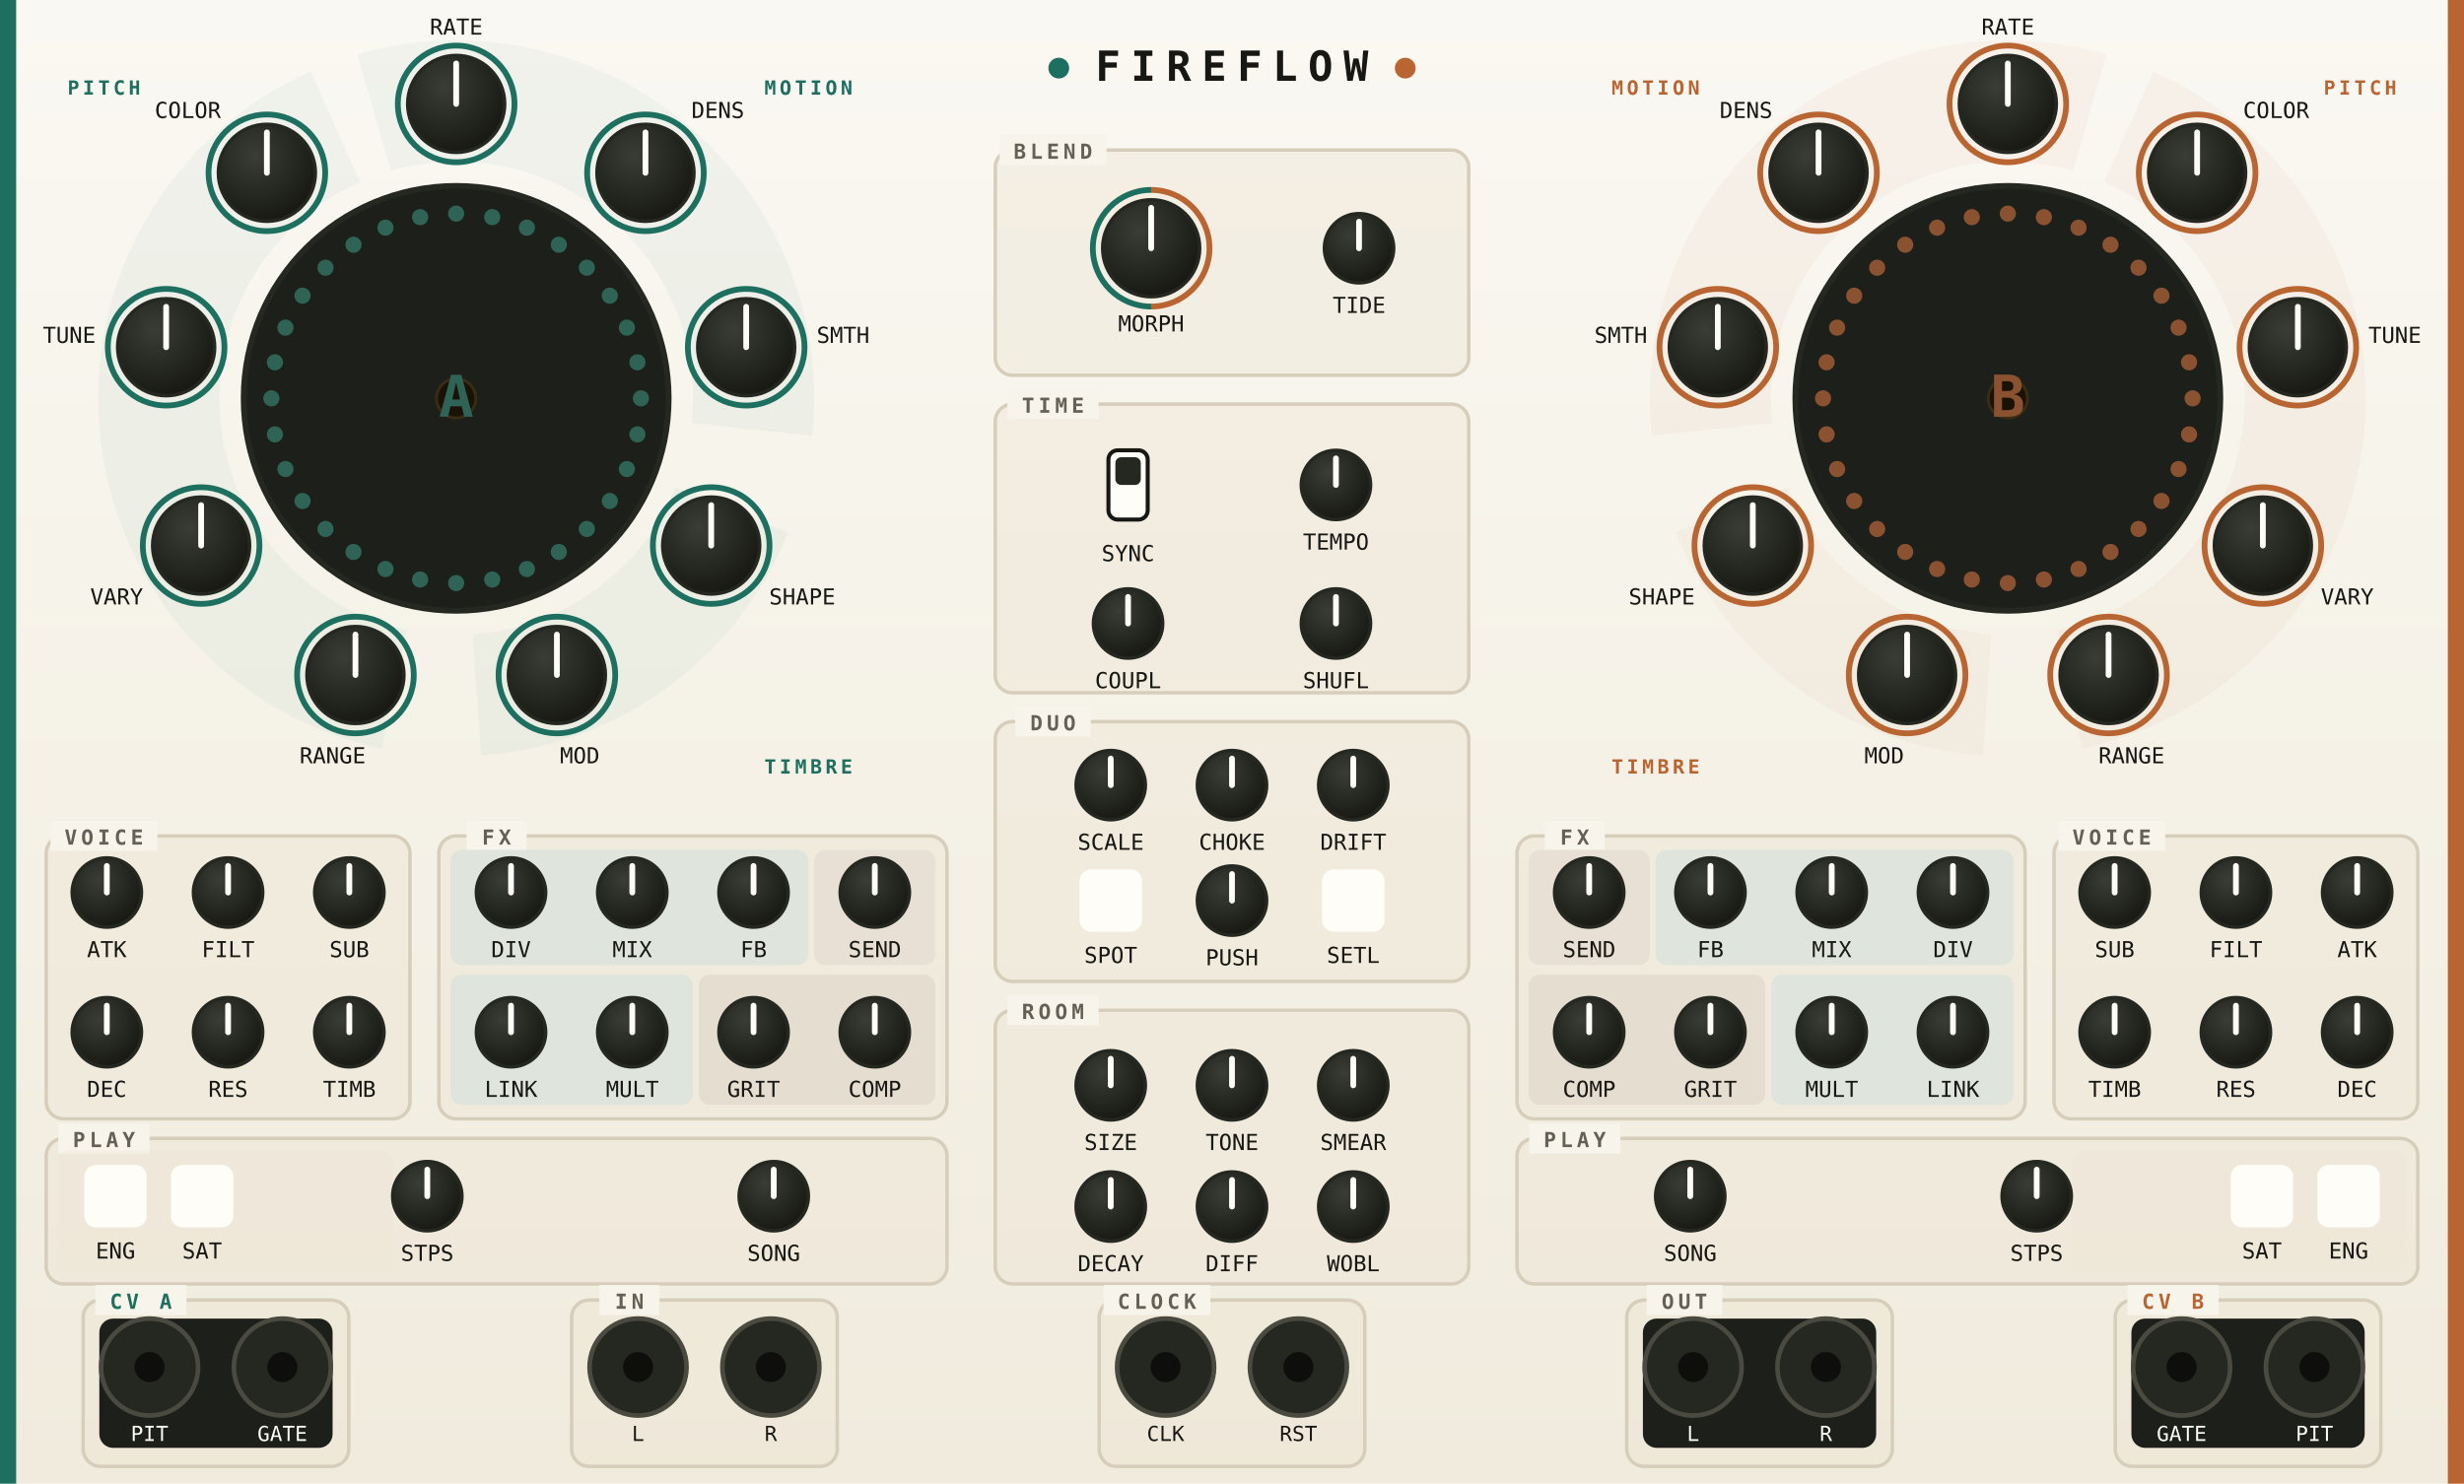
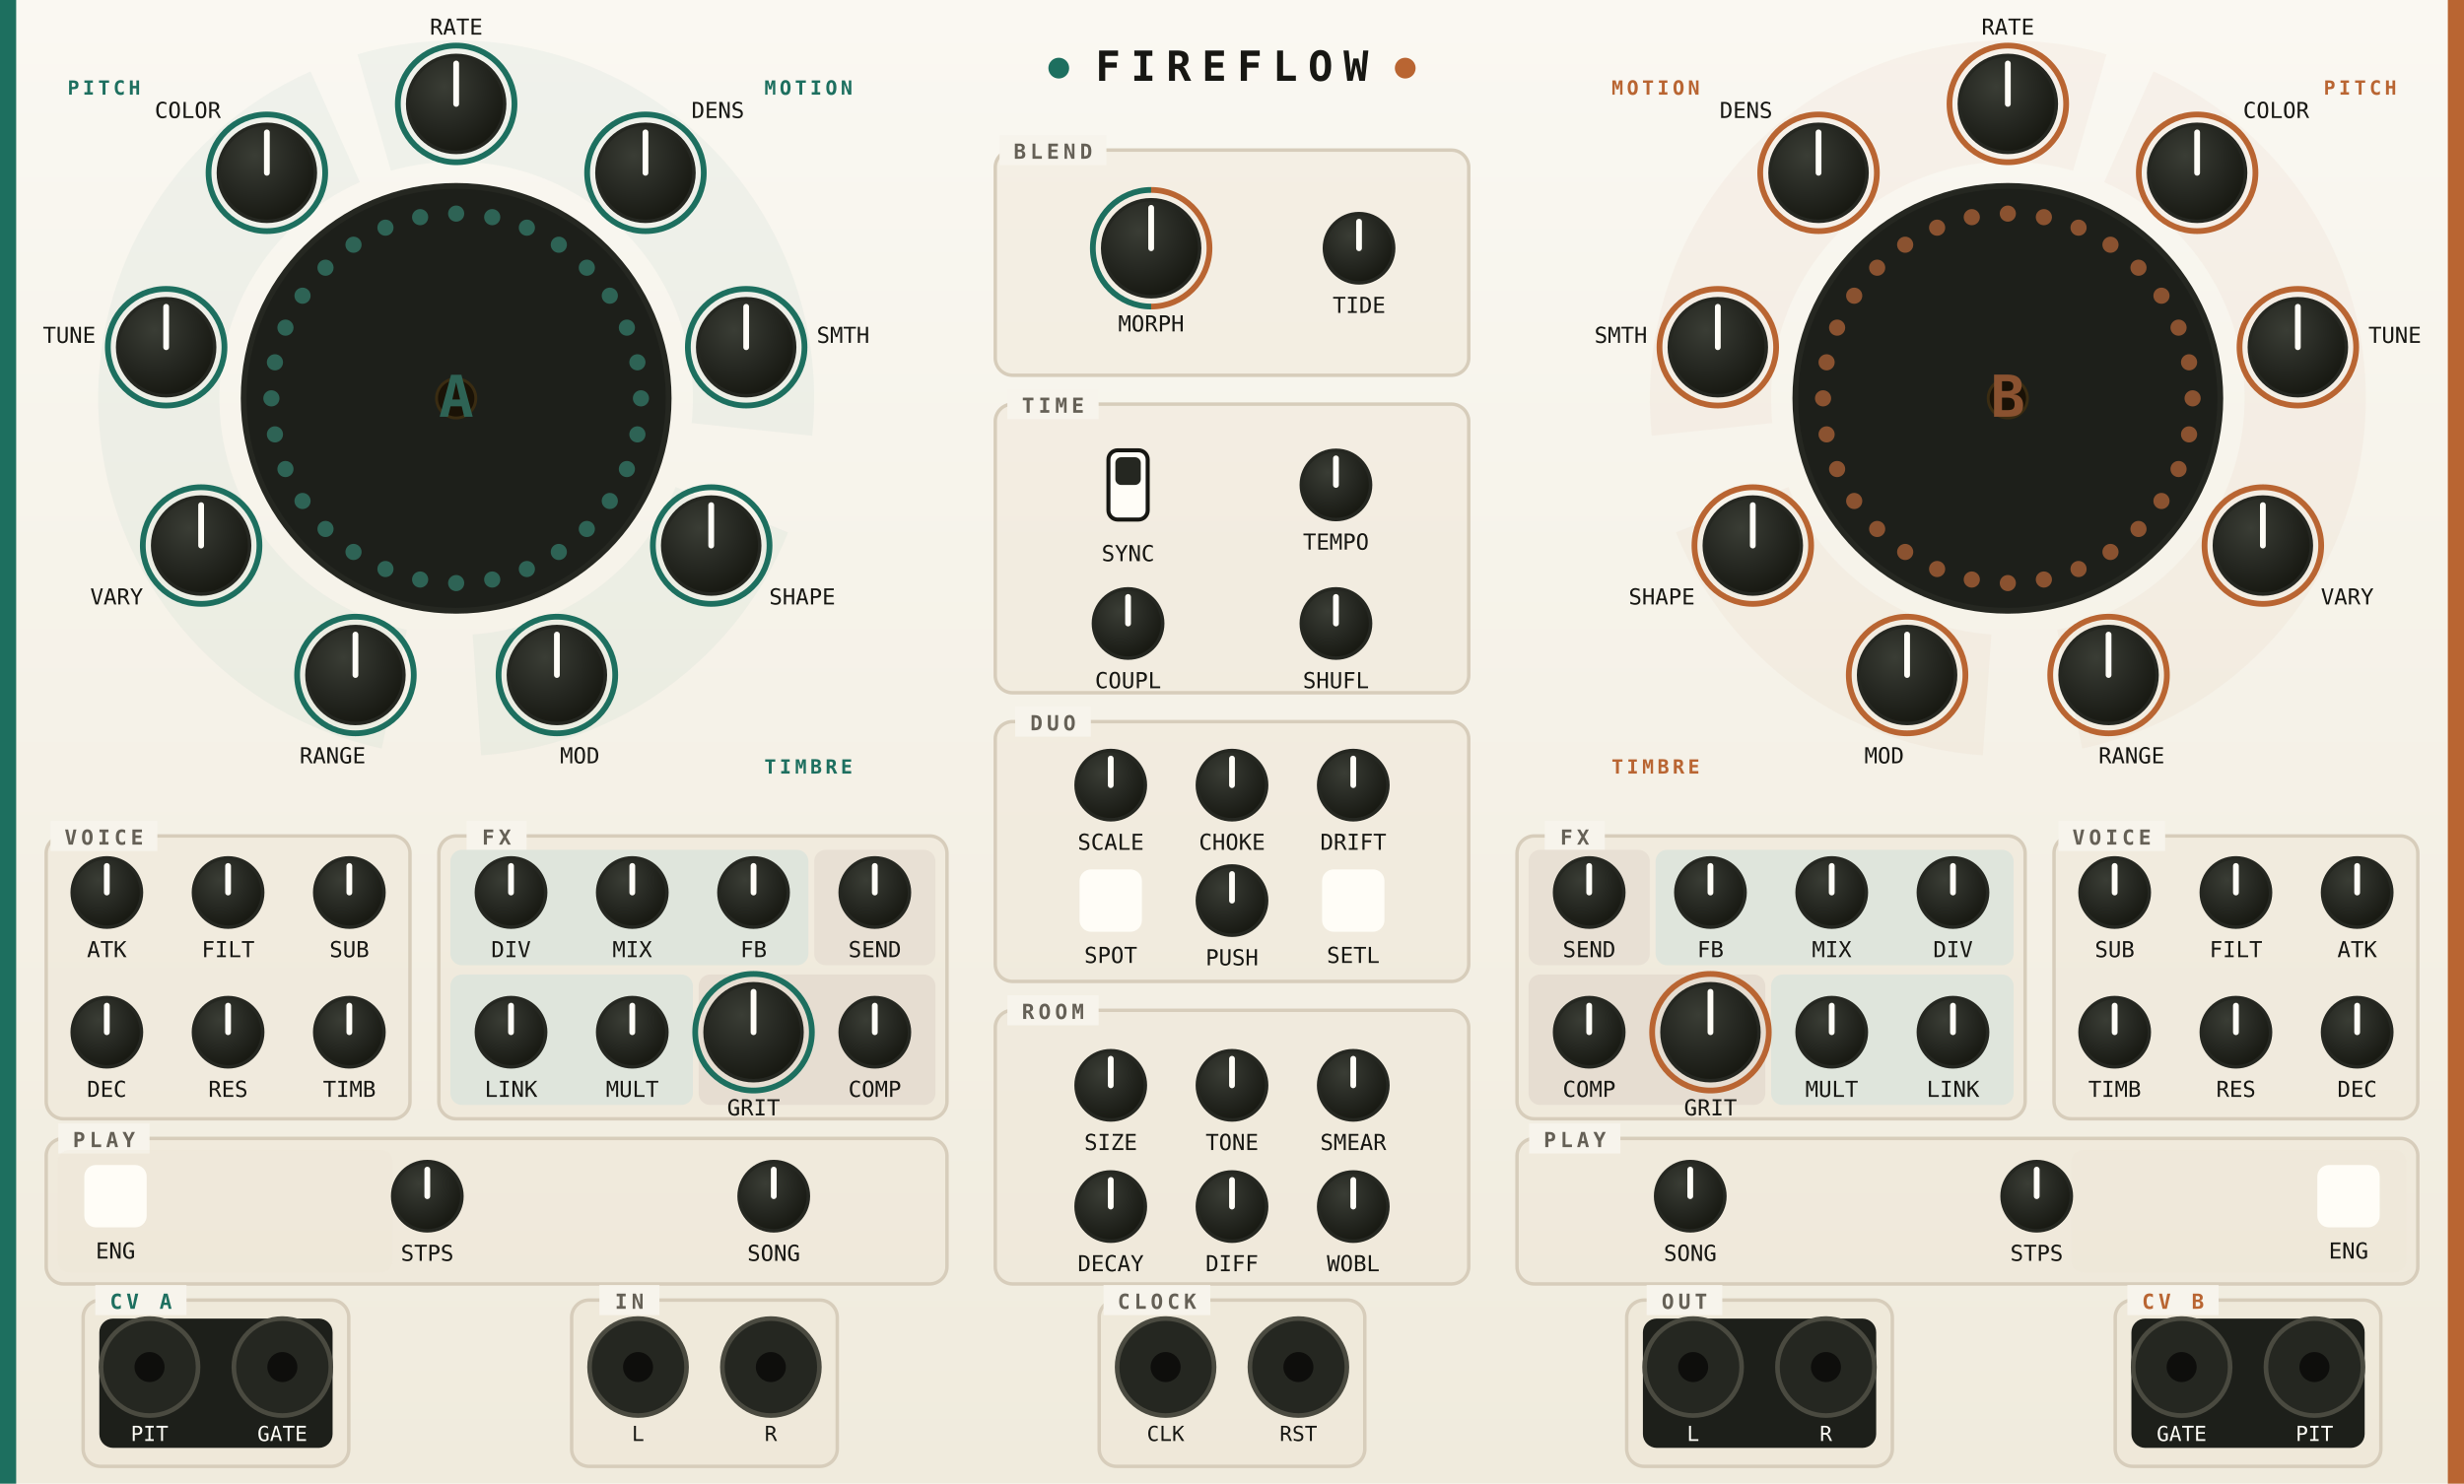
<svg xmlns="http://www.w3.org/2000/svg" width="213.360mm" height="128.500mm" viewBox="0 0 213.360 128.500">
  <defs>
    <radialGradient id="knobCap" cx="38%" cy="32%" r="75%">
      <stop offset="0%" stop-color="#3a3d35" />
      <stop offset="55%" stop-color="#252721" />
      <stop offset="100%" stop-color="#15160f" />
    </radialGradient>
    <linearGradient id="plate" x1="0" y1="0" x2="0" y2="1">
      <stop offset="0%" stop-color="#faf8f2" />
      <stop offset="100%" stop-color="#f0ebdd" />
    </linearGradient>
  </defs>
  <rect x="0" y="0" width="213.360" height="128.500" fill="url(#plate)" />
  <rect x="0" y="0" width="1.4" height="128.500" fill="#1d6f5f" />
  <rect x="211.960" y="0" width="1.4" height="128.500" fill="#b96532" />
  <path d="M 30.955 4.701 A 31.000 31.000 0 0 1 70.330 37.740 L 59.888 36.643 A 20.500 20.500 0 0 0 33.849 14.794 Z" fill="#1d6f5f" opacity="0.045" />
  <path d="M 68.243 46.113 A 31.000 31.000 0 0 1 41.662 65.424 L 40.930 54.950 A 20.500 20.500 0 0 0 58.507 42.179 Z" fill="#1d6f5f" opacity="0.045" />
  <path d="M 33.055 64.823 A 31.000 31.000 0 0 1 26.891 6.180 L 31.162 15.772 A 20.500 20.500 0 0 0 35.238 54.552 Z" fill="#1d6f5f" opacity="0.045" />
  <path d="M 143.030 37.740 A 31.000 31.000 0 0 1 182.405 4.701 L 179.511 14.794 A 20.500 20.500 0 0 0 153.472 36.643 Z" fill="#b96532" opacity="0.045" />
  <path d="M 171.698 65.424 A 31.000 31.000 0 0 1 145.117 46.113 L 154.853 42.179 A 20.500 20.500 0 0 0 172.430 54.950 Z" fill="#b96532" opacity="0.045" />
  <path d="M 186.469 6.180 A 31.000 31.000 0 0 1 180.305 64.823 L 178.122 54.552 A 20.500 20.500 0 0 0 182.198 15.772 Z" fill="#b96532" opacity="0.045" />
  <circle cx="39.500" cy="34.500" r="18.400" fill="#1d1f1a" stroke="#252721" stroke-width="0.5" />
  <circle cx="39.500" cy="18.500" r="0.7" fill="#2e6355" />
  <circle cx="42.621" cy="18.807" r="0.7" fill="#2e6355" />
  <circle cx="45.623" cy="19.718" r="0.7" fill="#2e6355" />
  <circle cx="48.389" cy="21.196" r="0.7" fill="#2e6355" />
  <circle cx="50.814" cy="23.186" r="0.7" fill="#2e6355" />
  <circle cx="52.804" cy="25.611" r="0.7" fill="#2e6355" />
  <circle cx="54.282" cy="28.377" r="0.7" fill="#2e6355" />
  <circle cx="55.193" cy="31.379" r="0.7" fill="#2e6355" />
  <circle cx="55.500" cy="34.500" r="0.7" fill="#2e6355" />
  <circle cx="55.193" cy="37.621" r="0.7" fill="#2e6355" />
  <circle cx="54.282" cy="40.623" r="0.7" fill="#2e6355" />
  <circle cx="52.804" cy="43.389" r="0.7" fill="#2e6355" />
  <circle cx="50.814" cy="45.814" r="0.7" fill="#2e6355" />
  <circle cx="48.389" cy="47.804" r="0.7" fill="#2e6355" />
  <circle cx="45.623" cy="49.282" r="0.7" fill="#2e6355" />
  <circle cx="42.621" cy="50.193" r="0.7" fill="#2e6355" />
  <circle cx="39.500" cy="50.500" r="0.7" fill="#2e6355" />
  <circle cx="36.379" cy="50.193" r="0.7" fill="#2e6355" />
  <circle cx="33.377" cy="49.282" r="0.7" fill="#2e6355" />
  <circle cx="30.611" cy="47.804" r="0.7" fill="#2e6355" />
  <circle cx="28.186" cy="45.814" r="0.7" fill="#2e6355" />
  <circle cx="26.196" cy="43.389" r="0.7" fill="#2e6355" />
  <circle cx="24.718" cy="40.623" r="0.7" fill="#2e6355" />
  <circle cx="23.807" cy="37.621" r="0.7" fill="#2e6355" />
  <circle cx="23.500" cy="34.500" r="0.7" fill="#2e6355" />
  <circle cx="23.807" cy="31.379" r="0.7" fill="#2e6355" />
  <circle cx="24.718" cy="28.377" r="0.7" fill="#2e6355" />
  <circle cx="26.196" cy="25.611" r="0.7" fill="#2e6355" />
  <circle cx="28.186" cy="23.186" r="0.7" fill="#2e6355" />
  <circle cx="30.611" cy="21.196" r="0.7" fill="#2e6355" />
  <circle cx="33.377" cy="19.718" r="0.7" fill="#2e6355" />
  <circle cx="36.379" cy="18.807" r="0.7" fill="#2e6355" />
  <circle cx="173.860" cy="34.500" r="18.400" fill="#1d1f1a" stroke="#252721" stroke-width="0.5" />
  <circle cx="173.860" cy="18.500" r="0.7" fill="#8a5230" />
  <circle cx="176.981" cy="18.807" r="0.7" fill="#8a5230" />
  <circle cx="179.983" cy="19.718" r="0.7" fill="#8a5230" />
  <circle cx="182.749" cy="21.196" r="0.7" fill="#8a5230" />
  <circle cx="185.174" cy="23.186" r="0.7" fill="#8a5230" />
  <circle cx="187.164" cy="25.611" r="0.7" fill="#8a5230" />
  <circle cx="188.642" cy="28.377" r="0.7" fill="#8a5230" />
  <circle cx="189.553" cy="31.379" r="0.7" fill="#8a5230" />
  <circle cx="189.860" cy="34.500" r="0.7" fill="#8a5230" />
  <circle cx="189.553" cy="37.621" r="0.7" fill="#8a5230" />
  <circle cx="188.642" cy="40.623" r="0.7" fill="#8a5230" />
  <circle cx="187.164" cy="43.389" r="0.7" fill="#8a5230" />
  <circle cx="185.174" cy="45.814" r="0.7" fill="#8a5230" />
  <circle cx="182.749" cy="47.804" r="0.7" fill="#8a5230" />
  <circle cx="179.983" cy="49.282" r="0.7" fill="#8a5230" />
  <circle cx="176.981" cy="50.193" r="0.7" fill="#8a5230" />
  <circle cx="173.860" cy="50.500" r="0.7" fill="#8a5230" />
  <circle cx="170.739" cy="50.193" r="0.7" fill="#8a5230" />
  <circle cx="167.737" cy="49.282" r="0.7" fill="#8a5230" />
  <circle cx="164.971" cy="47.804" r="0.7" fill="#8a5230" />
  <circle cx="162.546" cy="45.814" r="0.7" fill="#8a5230" />
  <circle cx="160.556" cy="43.389" r="0.7" fill="#8a5230" />
  <circle cx="159.078" cy="40.623" r="0.7" fill="#8a5230" />
  <circle cx="158.167" cy="37.621" r="0.7" fill="#8a5230" />
  <circle cx="157.860" cy="34.500" r="0.7" fill="#8a5230" />
  <circle cx="158.167" cy="31.379" r="0.7" fill="#8a5230" />
  <circle cx="159.078" cy="28.377" r="0.7" fill="#8a5230" />
  <circle cx="160.556" cy="25.611" r="0.7" fill="#8a5230" />
  <circle cx="162.546" cy="23.186" r="0.7" fill="#8a5230" />
  <circle cx="164.971" cy="21.196" r="0.7" fill="#8a5230" />
  <circle cx="167.737" cy="19.718" r="0.7" fill="#8a5230" />
  <circle cx="170.739" cy="18.807" r="0.7" fill="#8a5230" />
  <rect x="4.000" y="72.400" width="31.500" height="24.500" rx="1.5" fill="#ede5d6" fill-opacity="0.45" stroke="#d7cdbb" stroke-width="0.30" />
  <rect x="4.375" y="71.100" width="9.250" height="2.6" fill="#f7f4ec" />
  <rect x="38.000" y="72.400" width="44.000" height="24.500" rx="1.5" fill="#ede5d6" fill-opacity="0.45" stroke="#d7cdbb" stroke-width="0.30" />
  <rect x="40.400" y="71.100" width="5.200" height="2.6" fill="#f7f4ec" />
  <rect x="4.000" y="98.600" width="78.000" height="12.600" rx="1.5" fill="#ede5d6" fill-opacity="0.45" stroke="#d7cdbb" stroke-width="0.30" />
  <rect x="5.050" y="97.300" width="7.900" height="2.6" fill="#f7f4ec" />
  <rect x="177.860" y="72.400" width="31.500" height="24.500" rx="1.5" fill="#ede5d6" fill-opacity="0.45" stroke="#d7cdbb" stroke-width="0.30" />
  <rect x="178.235" y="71.100" width="9.250" height="2.6" fill="#f7f4ec" />
  <rect x="131.360" y="72.400" width="44.000" height="24.500" rx="1.5" fill="#ede5d6" fill-opacity="0.45" stroke="#d7cdbb" stroke-width="0.30" />
  <rect x="133.760" y="71.100" width="5.200" height="2.6" fill="#f7f4ec" />
  <rect x="131.360" y="98.600" width="78.000" height="12.600" rx="1.5" fill="#ede5d6" fill-opacity="0.45" stroke="#d7cdbb" stroke-width="0.30" />
  <rect x="132.410" y="97.300" width="7.900" height="2.6" fill="#f7f4ec" />
  <rect x="86.180" y="13.000" width="41.000" height="19.500" rx="1.5" fill="#ede5d6" fill-opacity="0.45" stroke="#d7cdbb" stroke-width="0.30" />
  <rect x="86.555" y="11.700" width="9.250" height="2.6" fill="#f7f4ec" />
  <rect x="86.180" y="35.000" width="41.000" height="25.000" rx="1.5" fill="#ede5d6" fill-opacity="0.45" stroke="#d7cdbb" stroke-width="0.30" />
  <rect x="87.230" y="33.700" width="7.900" height="2.6" fill="#f7f4ec" />
  <rect x="86.180" y="62.500" width="41.000" height="22.500" rx="1.5" fill="#ede5d6" fill-opacity="0.45" stroke="#d7cdbb" stroke-width="0.30" />
  <rect x="87.905" y="61.200" width="6.550" height="2.6" fill="#f7f4ec" />
  <rect x="86.180" y="87.500" width="41.000" height="23.700" rx="1.5" fill="#ede5d6" fill-opacity="0.45" stroke="#d7cdbb" stroke-width="0.30" />
  <rect x="87.230" y="86.200" width="7.900" height="2.6" fill="#f7f4ec" />
  <rect x="7.200" y="112.600" width="23.000" height="14.400" rx="1.5" fill="#ede5d6" fill-opacity="0.45" stroke="#d7cdbb" stroke-width="0.30" />
  <rect x="8.250" y="111.300" width="7.900" height="2.6" fill="#f7f4ec" />
  <rect x="49.500" y="112.600" width="23.000" height="14.400" rx="1.5" fill="#ede5d6" fill-opacity="0.45" stroke="#d7cdbb" stroke-width="0.30" />
  <rect x="51.900" y="111.300" width="5.200" height="2.6" fill="#f7f4ec" />
  <rect x="95.180" y="112.600" width="23.000" height="14.400" rx="1.5" fill="#ede5d6" fill-opacity="0.45" stroke="#d7cdbb" stroke-width="0.30" />
  <rect x="95.555" y="111.300" width="9.250" height="2.6" fill="#f7f4ec" />
  <rect x="140.860" y="112.600" width="23.000" height="14.400" rx="1.5" fill="#ede5d6" fill-opacity="0.45" stroke="#d7cdbb" stroke-width="0.30" />
  <rect x="142.585" y="111.300" width="6.550" height="2.6" fill="#f7f4ec" />
  <rect x="183.160" y="112.600" width="23.000" height="14.400" rx="1.5" fill="#ede5d6" fill-opacity="0.45" stroke="#d7cdbb" stroke-width="0.30" />
  <rect x="184.210" y="111.300" width="7.900" height="2.6" fill="#f7f4ec" />
  <rect x="39.000" y="73.600" width="31.000" height="10.000" rx="1.0" fill="#dfe5dc" />
  <rect x="70.500" y="73.600" width="10.500" height="10.000" rx="1.0" fill="#e8e0d4" />
  <rect x="39.000" y="84.400" width="21.000" height="11.300" rx="1.0" fill="#dfe5dc" />
  <rect x="60.500" y="84.400" width="20.500" height="11.300" rx="1.0" fill="#e6ddd1" />
  <rect x="143.360" y="73.600" width="31.000" height="10.000" rx="1.0" fill="#dfe5dc" />
  <rect x="132.360" y="73.600" width="10.500" height="10.000" rx="1.0" fill="#e8e0d4" />
  <rect x="153.360" y="84.400" width="21.000" height="11.300" rx="1.0" fill="#dfe5dc" />
  <rect x="132.360" y="84.400" width="20.500" height="11.300" rx="1.0" fill="#e6ddd1" />
  <rect x="5.000" y="99.600" width="29.000" height="10.600" rx="1.0" fill="#ede5d6" fill-opacity="0.25" />
  <rect x="179.360" y="99.600" width="29.000" height="10.600" rx="1.0" fill="#ede5d6" fill-opacity="0.25" />
  <rect x="8.600" y="114.200" width="20.200" height="11.200" rx="1.2" fill="#1d1f1a" />
  <rect x="142.260" y="114.200" width="20.200" height="11.200" rx="1.2" fill="#1d1f1a" />
  <rect x="184.560" y="114.200" width="20.200" height="11.200" rx="1.2" fill="#1d1f1a" />
  <circle cx="91.680" cy="5.9" r="0.9" fill="#1d6f5f" />
  <circle cx="121.680" cy="5.9" r="0.9" fill="#b96532" />
  <circle cx="39.500" cy="9.000" r="5.050" fill="none" stroke="#1d6f5f" stroke-width="0.5" />
  <circle cx="39.500" cy="9.000" r="4.200" fill="url(#knobCap)" stroke="#252721" stroke-width="0.3" />
  <line x1="39.500" y1="9.000" x2="39.500" y2="5.500" stroke="#fffdf7" stroke-width="0.5" stroke-linecap="round" />
  <text x="39.500" y="3.000" fill="#171713" text-anchor="middle" font-family="monospace" font-size="1.9">RATE</text>
  <circle cx="61.584" cy="47.250" r="5.050" fill="none" stroke="#1d6f5f" stroke-width="0.5" />
  <circle cx="61.584" cy="47.250" r="4.200" fill="url(#knobCap)" stroke="#252721" stroke-width="0.3" />
  <line x1="61.584" y1="47.250" x2="61.584" y2="43.750" stroke="#fffdf7" stroke-width="0.5" stroke-linecap="round" />
  <text x="66.607" y="52.350" fill="#171713" text-anchor="start" font-family="monospace" font-size="1.9">SHAPE</text>
  <circle cx="55.891" cy="14.966" r="5.050" fill="none" stroke="#1d6f5f" stroke-width="0.5" />
  <circle cx="55.891" cy="14.966" r="4.200" fill="url(#knobCap)" stroke="#252721" stroke-width="0.3" />
  <line x1="55.891" y1="14.966" x2="55.891" y2="11.466" stroke="#fffdf7" stroke-width="0.5" stroke-linecap="round" />
  <text x="59.876" y="10.216" fill="#171713" text-anchor="start" font-family="monospace" font-size="1.9">DENS</text>
  <circle cx="64.613" cy="30.072" r="5.050" fill="none" stroke="#1d6f5f" stroke-width="0.5" />
  <circle cx="64.613" cy="30.072" r="4.200" fill="url(#knobCap)" stroke="#252721" stroke-width="0.3" />
  <line x1="64.613" y1="30.072" x2="64.613" y2="26.572" stroke="#fffdf7" stroke-width="0.5" stroke-linecap="round" />
  <text x="70.718" y="29.695" fill="#171713" text-anchor="start" font-family="monospace" font-size="1.9">SMTH</text>
  <circle cx="30.778" cy="58.462" r="5.050" fill="none" stroke="#1d6f5f" stroke-width="0.5" />
  <circle cx="30.778" cy="58.462" r="4.200" fill="url(#knobCap)" stroke="#252721" stroke-width="0.3" />
  <line x1="30.778" y1="58.462" x2="30.778" y2="54.962" stroke="#fffdf7" stroke-width="0.5" stroke-linecap="round" />
  <text x="28.795" y="66.112" fill="#171713" text-anchor="middle" font-family="monospace" font-size="1.9">RANGE</text>
  <circle cx="17.416" cy="47.250" r="5.050" fill="none" stroke="#1d6f5f" stroke-width="0.5" />
  <circle cx="17.416" cy="47.250" r="4.200" fill="url(#knobCap)" stroke="#252721" stroke-width="0.3" />
  <line x1="17.416" y1="47.250" x2="17.416" y2="43.750" stroke="#fffdf7" stroke-width="0.5" stroke-linecap="round" />
  <text x="12.393" y="52.350" fill="#171713" text-anchor="end" font-family="monospace" font-size="1.9">VARY</text>
  <circle cx="48.222" cy="58.462" r="5.050" fill="none" stroke="#1d6f5f" stroke-width="0.5" />
  <circle cx="48.222" cy="58.462" r="4.200" fill="url(#knobCap)" stroke="#252721" stroke-width="0.3" />
  <line x1="48.222" y1="58.462" x2="48.222" y2="54.962" stroke="#fffdf7" stroke-width="0.5" stroke-linecap="round" />
  <text x="50.205" y="66.112" fill="#171713" text-anchor="middle" font-family="monospace" font-size="1.9">MOD</text>
  <circle cx="14.387" cy="30.072" r="5.050" fill="none" stroke="#1d6f5f" stroke-width="0.5" />
  <circle cx="14.387" cy="30.072" r="4.200" fill="url(#knobCap)" stroke="#252721" stroke-width="0.3" />
  <line x1="14.387" y1="30.072" x2="14.387" y2="26.572" stroke="#fffdf7" stroke-width="0.5" stroke-linecap="round" />
  <text x="8.282" y="29.695" fill="#171713" text-anchor="end" font-family="monospace" font-size="1.9">TUNE</text>
  <circle cx="9.250" cy="77.300" r="3.000" fill="url(#knobCap)" stroke="#252721" stroke-width="0.3" />
  <line x1="9.250" y1="77.300" x2="9.250" y2="75.000" stroke="#fffdf7" stroke-width="0.5" stroke-linecap="round" />
  <text x="9.250" y="82.900" fill="#171713" text-anchor="middle" font-family="monospace" font-size="1.9">ATK</text>
  <circle cx="9.250" cy="89.400" r="3.000" fill="url(#knobCap)" stroke="#252721" stroke-width="0.3" />
  <line x1="9.250" y1="89.400" x2="9.250" y2="87.100" stroke="#fffdf7" stroke-width="0.5" stroke-linecap="round" />
  <text x="9.250" y="95.000" fill="#171713" text-anchor="middle" font-family="monospace" font-size="1.9">DEC</text>
  <circle cx="19.750" cy="89.400" r="3.000" fill="url(#knobCap)" stroke="#252721" stroke-width="0.3" />
  <line x1="19.750" y1="89.400" x2="19.750" y2="87.100" stroke="#fffdf7" stroke-width="0.5" stroke-linecap="round" />
  <text x="19.750" y="95.000" fill="#171713" text-anchor="middle" font-family="monospace" font-size="1.9">RES</text>
  <circle cx="30.250" cy="77.300" r="3.000" fill="url(#knobCap)" stroke="#252721" stroke-width="0.3" />
  <line x1="30.250" y1="77.300" x2="30.250" y2="75.000" stroke="#fffdf7" stroke-width="0.5" stroke-linecap="round" />
  <text x="30.250" y="82.900" fill="#171713" text-anchor="middle" font-family="monospace" font-size="1.9">SUB</text>
  <circle cx="30.250" cy="89.400" r="3.000" fill="url(#knobCap)" stroke="#252721" stroke-width="0.3" />
  <line x1="30.250" y1="89.400" x2="30.250" y2="87.100" stroke="#fffdf7" stroke-width="0.5" stroke-linecap="round" />
  <text x="30.250" y="95.000" fill="#171713" text-anchor="middle" font-family="monospace" font-size="1.9">TIMB</text>
  <circle cx="54.750" cy="77.300" r="3.000" fill="url(#knobCap)" stroke="#252721" stroke-width="0.3" />
  <line x1="54.750" y1="77.300" x2="54.750" y2="75.000" stroke="#fffdf7" stroke-width="0.5" stroke-linecap="round" />
  <text x="54.750" y="82.900" fill="#171713" text-anchor="middle" font-family="monospace" font-size="1.9">MIX</text>
-   <circle cx="65.250" cy="89.400" r="3.000" fill="url(#knobCap)" stroke="#252721" stroke-width="0.3" />
-   <line x1="65.250" y1="89.400" x2="65.250" y2="87.100" stroke="#fffdf7" stroke-width="0.5" stroke-linecap="round" />
-   <text x="65.250" y="95.000" fill="#171713" text-anchor="middle" font-family="monospace" font-size="1.9">GRIT</text>
+   <circle cx="65.250" cy="89.400" r="5.050" fill="none" stroke="#1d6f5f" stroke-width="0.5" />
+   <circle cx="65.250" cy="89.400" r="4.200" fill="url(#knobCap)" stroke="#252721" stroke-width="0.3" />
+   <line x1="65.250" y1="89.400" x2="65.250" y2="85.900" stroke="#fffdf7" stroke-width="0.5" stroke-linecap="round" />
+   <text x="65.250" y="96.600" fill="#171713" text-anchor="middle" font-family="monospace" font-size="1.9">GRIT</text>
  <circle cx="75.750" cy="89.400" r="3.000" fill="url(#knobCap)" stroke="#252721" stroke-width="0.3" />
  <line x1="75.750" y1="89.400" x2="75.750" y2="87.100" stroke="#fffdf7" stroke-width="0.5" stroke-linecap="round" />
  <text x="75.750" y="95.000" fill="#171713" text-anchor="middle" font-family="monospace" font-size="1.9">COMP</text>
  <circle cx="37.000" cy="103.600" r="3.000" fill="url(#knobCap)" stroke="#252721" stroke-width="0.3" />
  <line x1="37.000" y1="103.600" x2="37.000" y2="101.300" stroke="#fffdf7" stroke-width="0.5" stroke-linecap="round" />
  <text x="37.000" y="109.200" fill="#171713" text-anchor="middle" font-family="monospace" font-size="1.9">STPS</text>
  <rect x="7.300" y="100.900" width="5.400" height="5.400" rx="1.0" fill="#fffdf7" />
  <text x="10.000" y="109.000" fill="#171713" text-anchor="middle" font-family="monospace" font-size="1.9">ENG</text>
-   <rect x="14.800" y="100.900" width="5.400" height="5.400" rx="1.0" fill="#fffdf7" />
-   <text x="17.500" y="109.000" fill="#171713" text-anchor="middle" font-family="monospace" font-size="1.9">SAT</text>
  <circle cx="67.000" cy="103.600" r="3.000" fill="url(#knobCap)" stroke="#252721" stroke-width="0.3" />
  <line x1="67.000" y1="103.600" x2="67.000" y2="101.300" stroke="#fffdf7" stroke-width="0.5" stroke-linecap="round" />
  <text x="67.000" y="109.200" fill="#171713" text-anchor="middle" font-family="monospace" font-size="1.9">SONG</text>
  <circle cx="173.860" cy="9.000" r="5.050" fill="none" stroke="#b96532" stroke-width="0.5" />
  <circle cx="173.860" cy="9.000" r="4.200" fill="url(#knobCap)" stroke="#252721" stroke-width="0.3" />
  <line x1="173.860" y1="9.000" x2="173.860" y2="5.500" stroke="#fffdf7" stroke-width="0.5" stroke-linecap="round" />
  <text x="173.860" y="3.000" fill="#171713" text-anchor="middle" font-family="monospace" font-size="1.9">RATE</text>
  <circle cx="151.776" cy="47.250" r="5.050" fill="none" stroke="#b96532" stroke-width="0.5" />
  <circle cx="151.776" cy="47.250" r="4.200" fill="url(#knobCap)" stroke="#252721" stroke-width="0.3" />
  <line x1="151.776" y1="47.250" x2="151.776" y2="43.750" stroke="#fffdf7" stroke-width="0.5" stroke-linecap="round" />
  <text x="146.753" y="52.350" fill="#171713" text-anchor="end" font-family="monospace" font-size="1.9">SHAPE</text>
  <circle cx="157.469" cy="14.966" r="5.050" fill="none" stroke="#b96532" stroke-width="0.5" />
  <circle cx="157.469" cy="14.966" r="4.200" fill="url(#knobCap)" stroke="#252721" stroke-width="0.3" />
  <line x1="157.469" y1="14.966" x2="157.469" y2="11.466" stroke="#fffdf7" stroke-width="0.5" stroke-linecap="round" />
  <text x="153.484" y="10.216" fill="#171713" text-anchor="end" font-family="monospace" font-size="1.9">DENS</text>
  <circle cx="148.747" cy="30.072" r="5.050" fill="none" stroke="#b96532" stroke-width="0.5" />
  <circle cx="148.747" cy="30.072" r="4.200" fill="url(#knobCap)" stroke="#252721" stroke-width="0.3" />
  <line x1="148.747" y1="30.072" x2="148.747" y2="26.572" stroke="#fffdf7" stroke-width="0.5" stroke-linecap="round" />
  <text x="142.642" y="29.695" fill="#171713" text-anchor="end" font-family="monospace" font-size="1.9">SMTH</text>
  <circle cx="182.582" cy="58.462" r="5.050" fill="none" stroke="#b96532" stroke-width="0.5" />
  <circle cx="182.582" cy="58.462" r="4.200" fill="url(#knobCap)" stroke="#252721" stroke-width="0.3" />
  <line x1="182.582" y1="58.462" x2="182.582" y2="54.962" stroke="#fffdf7" stroke-width="0.5" stroke-linecap="round" />
  <text x="184.565" y="66.112" fill="#171713" text-anchor="middle" font-family="monospace" font-size="1.9">RANGE</text>
  <circle cx="195.944" cy="47.250" r="5.050" fill="none" stroke="#b96532" stroke-width="0.5" />
  <circle cx="195.944" cy="47.250" r="4.200" fill="url(#knobCap)" stroke="#252721" stroke-width="0.3" />
  <line x1="195.944" y1="47.250" x2="195.944" y2="43.750" stroke="#fffdf7" stroke-width="0.5" stroke-linecap="round" />
  <text x="200.967" y="52.350" fill="#171713" text-anchor="start" font-family="monospace" font-size="1.9">VARY</text>
  <circle cx="165.138" cy="58.462" r="5.050" fill="none" stroke="#b96532" stroke-width="0.5" />
  <circle cx="165.138" cy="58.462" r="4.200" fill="url(#knobCap)" stroke="#252721" stroke-width="0.3" />
  <line x1="165.138" y1="58.462" x2="165.138" y2="54.962" stroke="#fffdf7" stroke-width="0.5" stroke-linecap="round" />
  <text x="163.155" y="66.112" fill="#171713" text-anchor="middle" font-family="monospace" font-size="1.9">MOD</text>
  <circle cx="198.973" cy="30.072" r="5.050" fill="none" stroke="#b96532" stroke-width="0.5" />
  <circle cx="198.973" cy="30.072" r="4.200" fill="url(#knobCap)" stroke="#252721" stroke-width="0.3" />
  <line x1="198.973" y1="30.072" x2="198.973" y2="26.572" stroke="#fffdf7" stroke-width="0.5" stroke-linecap="round" />
  <text x="205.078" y="29.695" fill="#171713" text-anchor="start" font-family="monospace" font-size="1.9">TUNE</text>
  <circle cx="204.110" cy="77.300" r="3.000" fill="url(#knobCap)" stroke="#252721" stroke-width="0.3" />
  <line x1="204.110" y1="77.300" x2="204.110" y2="75.000" stroke="#fffdf7" stroke-width="0.5" stroke-linecap="round" />
  <text x="204.110" y="82.900" fill="#171713" text-anchor="middle" font-family="monospace" font-size="1.9">ATK</text>
  <circle cx="204.110" cy="89.400" r="3.000" fill="url(#knobCap)" stroke="#252721" stroke-width="0.3" />
  <line x1="204.110" y1="89.400" x2="204.110" y2="87.100" stroke="#fffdf7" stroke-width="0.5" stroke-linecap="round" />
  <text x="204.110" y="95.000" fill="#171713" text-anchor="middle" font-family="monospace" font-size="1.9">DEC</text>
  <circle cx="193.610" cy="89.400" r="3.000" fill="url(#knobCap)" stroke="#252721" stroke-width="0.3" />
  <line x1="193.610" y1="89.400" x2="193.610" y2="87.100" stroke="#fffdf7" stroke-width="0.5" stroke-linecap="round" />
  <text x="193.610" y="95.000" fill="#171713" text-anchor="middle" font-family="monospace" font-size="1.9">RES</text>
  <circle cx="183.110" cy="77.300" r="3.000" fill="url(#knobCap)" stroke="#252721" stroke-width="0.3" />
  <line x1="183.110" y1="77.300" x2="183.110" y2="75.000" stroke="#fffdf7" stroke-width="0.5" stroke-linecap="round" />
  <text x="183.110" y="82.900" fill="#171713" text-anchor="middle" font-family="monospace" font-size="1.9">SUB</text>
  <circle cx="183.110" cy="89.400" r="3.000" fill="url(#knobCap)" stroke="#252721" stroke-width="0.3" />
  <line x1="183.110" y1="89.400" x2="183.110" y2="87.100" stroke="#fffdf7" stroke-width="0.5" stroke-linecap="round" />
  <text x="183.110" y="95.000" fill="#171713" text-anchor="middle" font-family="monospace" font-size="1.9">TIMB</text>
  <circle cx="158.610" cy="77.300" r="3.000" fill="url(#knobCap)" stroke="#252721" stroke-width="0.3" />
  <line x1="158.610" y1="77.300" x2="158.610" y2="75.000" stroke="#fffdf7" stroke-width="0.5" stroke-linecap="round" />
  <text x="158.610" y="82.900" fill="#171713" text-anchor="middle" font-family="monospace" font-size="1.9">MIX</text>
-   <circle cx="148.110" cy="89.400" r="3.000" fill="url(#knobCap)" stroke="#252721" stroke-width="0.3" />
-   <line x1="148.110" y1="89.400" x2="148.110" y2="87.100" stroke="#fffdf7" stroke-width="0.5" stroke-linecap="round" />
-   <text x="148.110" y="95.000" fill="#171713" text-anchor="middle" font-family="monospace" font-size="1.9">GRIT</text>
+   <circle cx="148.110" cy="89.400" r="5.050" fill="none" stroke="#b96532" stroke-width="0.5" />
+   <circle cx="148.110" cy="89.400" r="4.200" fill="url(#knobCap)" stroke="#252721" stroke-width="0.3" />
+   <line x1="148.110" y1="89.400" x2="148.110" y2="85.900" stroke="#fffdf7" stroke-width="0.5" stroke-linecap="round" />
+   <text x="148.110" y="96.600" fill="#171713" text-anchor="middle" font-family="monospace" font-size="1.9">GRIT</text>
  <circle cx="137.610" cy="89.400" r="3.000" fill="url(#knobCap)" stroke="#252721" stroke-width="0.3" />
  <line x1="137.610" y1="89.400" x2="137.610" y2="87.100" stroke="#fffdf7" stroke-width="0.5" stroke-linecap="round" />
  <text x="137.610" y="95.000" fill="#171713" text-anchor="middle" font-family="monospace" font-size="1.9">COMP</text>
  <circle cx="176.360" cy="103.600" r="3.000" fill="url(#knobCap)" stroke="#252721" stroke-width="0.3" />
  <line x1="176.360" y1="103.600" x2="176.360" y2="101.300" stroke="#fffdf7" stroke-width="0.5" stroke-linecap="round" />
  <text x="176.360" y="109.200" fill="#171713" text-anchor="middle" font-family="monospace" font-size="1.9">STPS</text>
  <rect x="200.660" y="100.900" width="5.400" height="5.400" rx="1.0" fill="#fffdf7" />
  <text x="203.360" y="109.000" fill="#171713" text-anchor="middle" font-family="monospace" font-size="1.9">ENG</text>
-   <rect x="193.160" y="100.900" width="5.400" height="5.400" rx="1.0" fill="#fffdf7" />
-   <text x="195.860" y="109.000" fill="#171713" text-anchor="middle" font-family="monospace" font-size="1.9">SAT</text>
  <circle cx="146.360" cy="103.600" r="3.000" fill="url(#knobCap)" stroke="#252721" stroke-width="0.3" />
  <line x1="146.360" y1="103.600" x2="146.360" y2="101.300" stroke="#fffdf7" stroke-width="0.5" stroke-linecap="round" />
  <text x="146.360" y="109.200" fill="#171713" text-anchor="middle" font-family="monospace" font-size="1.9">SONG</text>
  <path d="M 99.680 16.450 A 5.050 5.050 0 0 0 99.680 26.550" fill="none" stroke="#1d6f5f" stroke-width="0.5" />
  <path d="M 99.680 16.450 A 5.050 5.050 0 0 1 99.680 26.550" fill="none" stroke="#b96532" stroke-width="0.5" />
  <circle cx="99.680" cy="21.500" r="4.200" fill="url(#knobCap)" stroke="#252721" stroke-width="0.3" />
  <line x1="99.680" y1="21.500" x2="99.680" y2="18.000" stroke="#fffdf7" stroke-width="0.5" stroke-linecap="round" />
  <text x="99.680" y="28.700" fill="#171713" text-anchor="middle" font-family="monospace" font-size="1.9">MORPH</text>
  <rect x="95.980" y="39.000" width="3.4" height="6.0" rx="0.8" fill="#fffdf7" stroke="#171713" stroke-width="0.35" />
  <rect x="96.580" y="39.600" width="2.2" height="2.4" rx="0.5" fill="#252721" />
  <text x="97.680" y="48.600" fill="#171713" text-anchor="middle" font-family="monospace" font-size="1.9">SYNC</text>
  <circle cx="115.680" cy="42.000" r="3.000" fill="url(#knobCap)" stroke="#252721" stroke-width="0.3" />
  <line x1="115.680" y1="42.000" x2="115.680" y2="39.700" stroke="#fffdf7" stroke-width="0.5" stroke-linecap="round" />
  <text x="115.680" y="47.600" fill="#171713" text-anchor="middle" font-family="monospace" font-size="1.9">TEMPO</text>
  <circle cx="97.680" cy="54.000" r="3.000" fill="url(#knobCap)" stroke="#252721" stroke-width="0.3" />
  <line x1="97.680" y1="54.000" x2="97.680" y2="51.700" stroke="#fffdf7" stroke-width="0.5" stroke-linecap="round" />
  <text x="97.680" y="59.600" fill="#171713" text-anchor="middle" font-family="monospace" font-size="1.9">COUPL</text>
  <circle cx="96.180" cy="68.000" r="3.000" fill="url(#knobCap)" stroke="#252721" stroke-width="0.3" />
  <line x1="96.180" y1="68.000" x2="96.180" y2="65.700" stroke="#fffdf7" stroke-width="0.5" stroke-linecap="round" />
  <text x="96.180" y="73.600" fill="#171713" text-anchor="middle" font-family="monospace" font-size="1.9">SCALE</text>
  <circle cx="117.180" cy="68.000" r="3.000" fill="url(#knobCap)" stroke="#252721" stroke-width="0.3" />
  <line x1="117.180" y1="68.000" x2="117.180" y2="65.700" stroke="#fffdf7" stroke-width="0.5" stroke-linecap="round" />
  <text x="117.180" y="73.600" fill="#171713" text-anchor="middle" font-family="monospace" font-size="1.9">DRIFT</text>
  <rect x="93.480" y="75.300" width="5.400" height="5.400" rx="1.0" fill="#fffdf7" />
  <text x="96.180" y="83.400" fill="#171713" text-anchor="middle" font-family="monospace" font-size="1.9">SPOT</text>
  <circle cx="106.680" cy="78.000" r="3.000" fill="url(#knobCap)" stroke="#252721" stroke-width="0.3" />
  <line x1="106.680" y1="78.000" x2="106.680" y2="75.700" stroke="#fffdf7" stroke-width="0.5" stroke-linecap="round" />
  <text x="106.680" y="83.600" fill="#171713" text-anchor="middle" font-family="monospace" font-size="1.9">PUSH</text>
  <rect x="114.480" y="75.300" width="5.400" height="5.400" rx="1.0" fill="#fffdf7" />
  <text x="117.180" y="83.400" fill="#171713" text-anchor="middle" font-family="monospace" font-size="1.9">SETL</text>
  <circle cx="96.180" cy="94.000" r="3.000" fill="url(#knobCap)" stroke="#252721" stroke-width="0.3" />
  <line x1="96.180" y1="94.000" x2="96.180" y2="91.700" stroke="#fffdf7" stroke-width="0.5" stroke-linecap="round" />
  <text x="96.180" y="99.600" fill="#171713" text-anchor="middle" font-family="monospace" font-size="1.9">SIZE</text>
  <circle cx="96.180" cy="104.500" r="3.000" fill="url(#knobCap)" stroke="#252721" stroke-width="0.3" />
  <line x1="96.180" y1="104.500" x2="96.180" y2="102.200" stroke="#fffdf7" stroke-width="0.5" stroke-linecap="round" />
  <text x="96.180" y="110.100" fill="#171713" text-anchor="middle" font-family="monospace" font-size="1.9">DECAY</text>
  <circle cx="106.680" cy="94.000" r="3.000" fill="url(#knobCap)" stroke="#252721" stroke-width="0.3" />
  <line x1="106.680" y1="94.000" x2="106.680" y2="91.700" stroke="#fffdf7" stroke-width="0.5" stroke-linecap="round" />
  <text x="106.680" y="99.600" fill="#171713" text-anchor="middle" font-family="monospace" font-size="1.9">TONE</text>
  <circle cx="106.680" cy="104.500" r="3.000" fill="url(#knobCap)" stroke="#252721" stroke-width="0.3" />
  <line x1="106.680" y1="104.500" x2="106.680" y2="102.200" stroke="#fffdf7" stroke-width="0.5" stroke-linecap="round" />
  <text x="106.680" y="110.100" fill="#171713" text-anchor="middle" font-family="monospace" font-size="1.9">DIFF</text>
  <circle cx="117.180" cy="94.000" r="3.000" fill="url(#knobCap)" stroke="#252721" stroke-width="0.3" />
  <line x1="117.180" y1="94.000" x2="117.180" y2="91.700" stroke="#fffdf7" stroke-width="0.5" stroke-linecap="round" />
  <text x="117.180" y="99.600" fill="#171713" text-anchor="middle" font-family="monospace" font-size="1.9">SMEAR</text>
  <circle cx="117.180" cy="104.500" r="3.000" fill="url(#knobCap)" stroke="#252721" stroke-width="0.3" />
  <line x1="117.180" y1="104.500" x2="117.180" y2="102.200" stroke="#fffdf7" stroke-width="0.5" stroke-linecap="round" />
  <text x="117.180" y="110.100" fill="#171713" text-anchor="middle" font-family="monospace" font-size="1.9">WOBL</text>
  <circle cx="106.680" cy="68.000" r="3.000" fill="url(#knobCap)" stroke="#252721" stroke-width="0.3" />
  <line x1="106.680" y1="68.000" x2="106.680" y2="65.700" stroke="#fffdf7" stroke-width="0.5" stroke-linecap="round" />
  <text x="106.680" y="73.600" fill="#171713" text-anchor="middle" font-family="monospace" font-size="1.9">CHOKE</text>
  <circle cx="19.750" cy="77.300" r="3.000" fill="url(#knobCap)" stroke="#252721" stroke-width="0.3" />
  <line x1="19.750" y1="77.300" x2="19.750" y2="75.000" stroke="#fffdf7" stroke-width="0.5" stroke-linecap="round" />
  <text x="19.750" y="82.900" fill="#171713" text-anchor="middle" font-family="monospace" font-size="1.9">FILT</text>
  <circle cx="193.610" cy="77.300" r="3.000" fill="url(#knobCap)" stroke="#252721" stroke-width="0.3" />
  <line x1="193.610" y1="77.300" x2="193.610" y2="75.000" stroke="#fffdf7" stroke-width="0.5" stroke-linecap="round" />
  <text x="193.610" y="82.900" fill="#171713" text-anchor="middle" font-family="monospace" font-size="1.9">FILT</text>
  <circle cx="117.680" cy="21.500" r="3.000" fill="url(#knobCap)" stroke="#252721" stroke-width="0.3" />
  <line x1="117.680" y1="21.500" x2="117.680" y2="19.200" stroke="#fffdf7" stroke-width="0.5" stroke-linecap="round" />
  <text x="117.680" y="27.100" fill="#171713" text-anchor="middle" font-family="monospace" font-size="1.9">TIDE</text>
  <circle cx="44.250" cy="77.300" r="3.000" fill="url(#knobCap)" stroke="#252721" stroke-width="0.3" />
  <line x1="44.250" y1="77.300" x2="44.250" y2="75.000" stroke="#fffdf7" stroke-width="0.5" stroke-linecap="round" />
  <text x="44.250" y="82.900" fill="#171713" text-anchor="middle" font-family="monospace" font-size="1.9">DIV</text>
  <circle cx="169.110" cy="77.300" r="3.000" fill="url(#knobCap)" stroke="#252721" stroke-width="0.3" />
  <line x1="169.110" y1="77.300" x2="169.110" y2="75.000" stroke="#fffdf7" stroke-width="0.5" stroke-linecap="round" />
  <text x="169.110" y="82.900" fill="#171713" text-anchor="middle" font-family="monospace" font-size="1.9">DIV</text>
  <circle cx="65.250" cy="77.300" r="3.000" fill="url(#knobCap)" stroke="#252721" stroke-width="0.3" />
  <line x1="65.250" y1="77.300" x2="65.250" y2="75.000" stroke="#fffdf7" stroke-width="0.5" stroke-linecap="round" />
  <text x="65.250" y="82.900" fill="#171713" text-anchor="middle" font-family="monospace" font-size="1.9">FB</text>
  <circle cx="148.110" cy="77.300" r="3.000" fill="url(#knobCap)" stroke="#252721" stroke-width="0.3" />
  <line x1="148.110" y1="77.300" x2="148.110" y2="75.000" stroke="#fffdf7" stroke-width="0.5" stroke-linecap="round" />
  <text x="148.110" y="82.900" fill="#171713" text-anchor="middle" font-family="monospace" font-size="1.9">FB</text>
  <circle cx="23.109" cy="14.966" r="5.050" fill="none" stroke="#1d6f5f" stroke-width="0.5" />
  <circle cx="23.109" cy="14.966" r="4.200" fill="url(#knobCap)" stroke="#252721" stroke-width="0.3" />
  <line x1="23.109" y1="14.966" x2="23.109" y2="11.466" stroke="#fffdf7" stroke-width="0.5" stroke-linecap="round" />
  <text x="19.124" y="10.216" fill="#171713" text-anchor="end" font-family="monospace" font-size="1.9">COLOR</text>
  <circle cx="190.251" cy="14.966" r="5.050" fill="none" stroke="#b96532" stroke-width="0.5" />
  <circle cx="190.251" cy="14.966" r="4.200" fill="url(#knobCap)" stroke="#252721" stroke-width="0.3" />
  <line x1="190.251" y1="14.966" x2="190.251" y2="11.466" stroke="#fffdf7" stroke-width="0.5" stroke-linecap="round" />
  <text x="194.236" y="10.216" fill="#171713" text-anchor="start" font-family="monospace" font-size="1.9">COLOR</text>
  <circle cx="44.250" cy="89.400" r="3.000" fill="url(#knobCap)" stroke="#252721" stroke-width="0.3" />
  <line x1="44.250" y1="89.400" x2="44.250" y2="87.100" stroke="#fffdf7" stroke-width="0.5" stroke-linecap="round" />
  <text x="44.250" y="95.000" fill="#171713" text-anchor="middle" font-family="monospace" font-size="1.9">LINK</text>
  <circle cx="169.110" cy="89.400" r="3.000" fill="url(#knobCap)" stroke="#252721" stroke-width="0.3" />
  <line x1="169.110" y1="89.400" x2="169.110" y2="87.100" stroke="#fffdf7" stroke-width="0.5" stroke-linecap="round" />
  <text x="169.110" y="95.000" fill="#171713" text-anchor="middle" font-family="monospace" font-size="1.9">LINK</text>
  <circle cx="75.750" cy="77.300" r="3.000" fill="url(#knobCap)" stroke="#252721" stroke-width="0.3" />
  <line x1="75.750" y1="77.300" x2="75.750" y2="75.000" stroke="#fffdf7" stroke-width="0.5" stroke-linecap="round" />
  <text x="75.750" y="82.900" fill="#171713" text-anchor="middle" font-family="monospace" font-size="1.9">SEND</text>
  <circle cx="137.610" cy="77.300" r="3.000" fill="url(#knobCap)" stroke="#252721" stroke-width="0.3" />
  <line x1="137.610" y1="77.300" x2="137.610" y2="75.000" stroke="#fffdf7" stroke-width="0.5" stroke-linecap="round" />
  <text x="137.610" y="82.900" fill="#171713" text-anchor="middle" font-family="monospace" font-size="1.9">SEND</text>
  <circle cx="115.680" cy="54.000" r="3.000" fill="url(#knobCap)" stroke="#252721" stroke-width="0.3" />
  <line x1="115.680" y1="54.000" x2="115.680" y2="51.700" stroke="#fffdf7" stroke-width="0.5" stroke-linecap="round" />
  <text x="115.680" y="59.600" fill="#171713" text-anchor="middle" font-family="monospace" font-size="1.9">SHUFL</text>
  <circle cx="54.750" cy="89.400" r="3.000" fill="url(#knobCap)" stroke="#252721" stroke-width="0.3" />
  <line x1="54.750" y1="89.400" x2="54.750" y2="87.100" stroke="#fffdf7" stroke-width="0.5" stroke-linecap="round" />
  <text x="54.750" y="95.000" fill="#171713" text-anchor="middle" font-family="monospace" font-size="1.9">MULT</text>
  <circle cx="158.610" cy="89.400" r="3.000" fill="url(#knobCap)" stroke="#252721" stroke-width="0.3" />
  <line x1="158.610" y1="89.400" x2="158.610" y2="87.100" stroke="#fffdf7" stroke-width="0.5" stroke-linecap="round" />
  <text x="158.610" y="95.000" fill="#171713" text-anchor="middle" font-family="monospace" font-size="1.9">MULT</text>
  <circle cx="55.250" cy="118.400" r="4.200" fill="#252721" stroke="#4a4a40" stroke-width="0.4" />
  <circle cx="55.250" cy="118.400" r="1.3" fill="#0e0e0c" />
  <text x="55.250" y="124.800" fill="#171713" text-anchor="middle" font-family="monospace" font-size="1.8">L</text>
  <circle cx="66.750" cy="118.400" r="4.200" fill="#252721" stroke="#4a4a40" stroke-width="0.4" />
  <circle cx="66.750" cy="118.400" r="1.3" fill="#0e0e0c" />
  <text x="66.750" y="124.800" fill="#171713" text-anchor="middle" font-family="monospace" font-size="1.8">R</text>
  <circle cx="100.930" cy="118.400" r="4.200" fill="#252721" stroke="#4a4a40" stroke-width="0.4" />
  <circle cx="100.930" cy="118.400" r="1.3" fill="#0e0e0c" />
  <text x="100.930" y="124.800" fill="#171713" text-anchor="middle" font-family="monospace" font-size="1.8">CLK</text>
  <circle cx="112.430" cy="118.400" r="4.200" fill="#252721" stroke="#4a4a40" stroke-width="0.4" />
  <circle cx="112.430" cy="118.400" r="1.3" fill="#0e0e0c" />
  <text x="112.430" y="124.800" fill="#171713" text-anchor="middle" font-family="monospace" font-size="1.8">RST</text>
  <circle cx="146.610" cy="118.400" r="4.200" fill="#252721" stroke="#4a4a40" stroke-width="0.4" />
  <circle cx="146.610" cy="118.400" r="1.3" fill="#0e0e0c" />
  <text x="146.610" y="124.800" fill="#fffdf7" text-anchor="middle" font-family="monospace" font-size="1.8">L</text>
  <circle cx="158.110" cy="118.400" r="4.200" fill="#252721" stroke="#4a4a40" stroke-width="0.4" />
  <circle cx="158.110" cy="118.400" r="1.3" fill="#0e0e0c" />
  <text x="158.110" y="124.800" fill="#fffdf7" text-anchor="middle" font-family="monospace" font-size="1.8">R</text>
  <circle cx="12.950" cy="118.400" r="4.200" fill="#252721" stroke="#4a4a40" stroke-width="0.4" />
  <circle cx="12.950" cy="118.400" r="1.3" fill="#0e0e0c" />
  <text x="12.950" y="124.800" fill="#fffdf7" text-anchor="middle" font-family="monospace" font-size="1.8">PIT</text>
  <circle cx="24.450" cy="118.400" r="4.200" fill="#252721" stroke="#4a4a40" stroke-width="0.4" />
  <circle cx="24.450" cy="118.400" r="1.3" fill="#0e0e0c" />
  <text x="24.450" y="124.800" fill="#fffdf7" text-anchor="middle" font-family="monospace" font-size="1.8">GATE</text>
  <circle cx="200.410" cy="118.400" r="4.200" fill="#252721" stroke="#4a4a40" stroke-width="0.4" />
  <circle cx="200.410" cy="118.400" r="1.3" fill="#0e0e0c" />
  <text x="200.410" y="124.800" fill="#fffdf7" text-anchor="middle" font-family="monospace" font-size="1.8">PIT</text>
  <circle cx="188.910" cy="118.400" r="4.200" fill="#252721" stroke="#4a4a40" stroke-width="0.4" />
  <circle cx="188.910" cy="118.400" r="1.3" fill="#0e0e0c" />
  <text x="188.910" y="124.800" fill="#fffdf7" text-anchor="middle" font-family="monospace" font-size="1.8">GATE</text>
  <circle cx="39.500" cy="34.500" r="1.700" fill="#1a1206" stroke="#3a2c12" stroke-width="0.25" />
  <circle cx="173.860" cy="34.500" r="1.700" fill="#1a1206" stroke="#3a2c12" stroke-width="0.25" />
  <text x="39.500" y="36.100" fill="#2e6355" text-anchor="middle" font-family="monospace" font-size="5.0" letter-spacing="0.0" font-weight="bold">A</text>
  <text x="173.860" y="36.100" fill="#8a5230" text-anchor="middle" font-family="monospace" font-size="5.0" letter-spacing="0.0" font-weight="bold">B</text>
  <text x="106.680" y="7.000" fill="#171713" text-anchor="middle" font-family="monospace" font-size="3.6" letter-spacing="0.9" font-weight="bold">FIREFLOW</text>
  <text x="70.000" y="8.200" fill="#1d6f5f" text-anchor="middle" font-family="monospace" font-size="1.7" letter-spacing="0.3" font-weight="bold">MOTION</text>
  <text x="70.000" y="67.000" fill="#1d6f5f" text-anchor="middle" font-family="monospace" font-size="1.7" letter-spacing="0.3" font-weight="bold">TIMBRE</text>
  <text x="9.000" y="8.200" fill="#1d6f5f" text-anchor="middle" font-family="monospace" font-size="1.7" letter-spacing="0.3" font-weight="bold">PITCH</text>
  <text x="143.360" y="8.200" fill="#b96532" text-anchor="middle" font-family="monospace" font-size="1.7" letter-spacing="0.3" font-weight="bold">MOTION</text>
  <text x="143.360" y="67.000" fill="#b96532" text-anchor="middle" font-family="monospace" font-size="1.7" letter-spacing="0.3" font-weight="bold">TIMBRE</text>
  <text x="204.360" y="8.200" fill="#b96532" text-anchor="middle" font-family="monospace" font-size="1.7" letter-spacing="0.3" font-weight="bold">PITCH</text>
  <text x="9.000" y="73.150" fill="#656056" text-anchor="middle" font-family="monospace" font-size="1.8" letter-spacing="0.35" font-weight="bold">VOICE</text>
  <text x="43.000" y="73.150" fill="#656056" text-anchor="middle" font-family="monospace" font-size="1.8" letter-spacing="0.35" font-weight="bold">FX</text>
  <text x="9.000" y="99.350" fill="#656056" text-anchor="middle" font-family="monospace" font-size="1.8" letter-spacing="0.35" font-weight="bold">PLAY</text>
  <text x="182.860" y="73.150" fill="#656056" text-anchor="middle" font-family="monospace" font-size="1.8" letter-spacing="0.35" font-weight="bold">VOICE</text>
  <text x="136.360" y="73.150" fill="#656056" text-anchor="middle" font-family="monospace" font-size="1.8" letter-spacing="0.35" font-weight="bold">FX</text>
  <text x="136.360" y="99.350" fill="#656056" text-anchor="middle" font-family="monospace" font-size="1.8" letter-spacing="0.35" font-weight="bold">PLAY</text>
  <text x="91.180" y="13.750" fill="#656056" text-anchor="middle" font-family="monospace" font-size="1.8" letter-spacing="0.35" font-weight="bold">BLEND</text>
  <text x="91.180" y="35.750" fill="#656056" text-anchor="middle" font-family="monospace" font-size="1.8" letter-spacing="0.35" font-weight="bold">TIME</text>
  <text x="91.180" y="63.250" fill="#656056" text-anchor="middle" font-family="monospace" font-size="1.8" letter-spacing="0.35" font-weight="bold">DUO</text>
  <text x="91.180" y="88.250" fill="#656056" text-anchor="middle" font-family="monospace" font-size="1.8" letter-spacing="0.35" font-weight="bold">ROOM</text>
  <text x="12.200" y="113.350" fill="#1d6f5f" text-anchor="middle" font-family="monospace" font-size="1.8" letter-spacing="0.35" font-weight="bold">CV A</text>
  <text x="54.500" y="113.350" fill="#656056" text-anchor="middle" font-family="monospace" font-size="1.8" letter-spacing="0.35" font-weight="bold">IN</text>
  <text x="100.180" y="113.350" fill="#656056" text-anchor="middle" font-family="monospace" font-size="1.8" letter-spacing="0.35" font-weight="bold">CLOCK</text>
  <text x="145.860" y="113.350" fill="#656056" text-anchor="middle" font-family="monospace" font-size="1.8" letter-spacing="0.35" font-weight="bold">OUT</text>
  <text x="188.160" y="113.350" fill="#b96532" text-anchor="middle" font-family="monospace" font-size="1.8" letter-spacing="0.35" font-weight="bold">CV B</text>
</svg>
